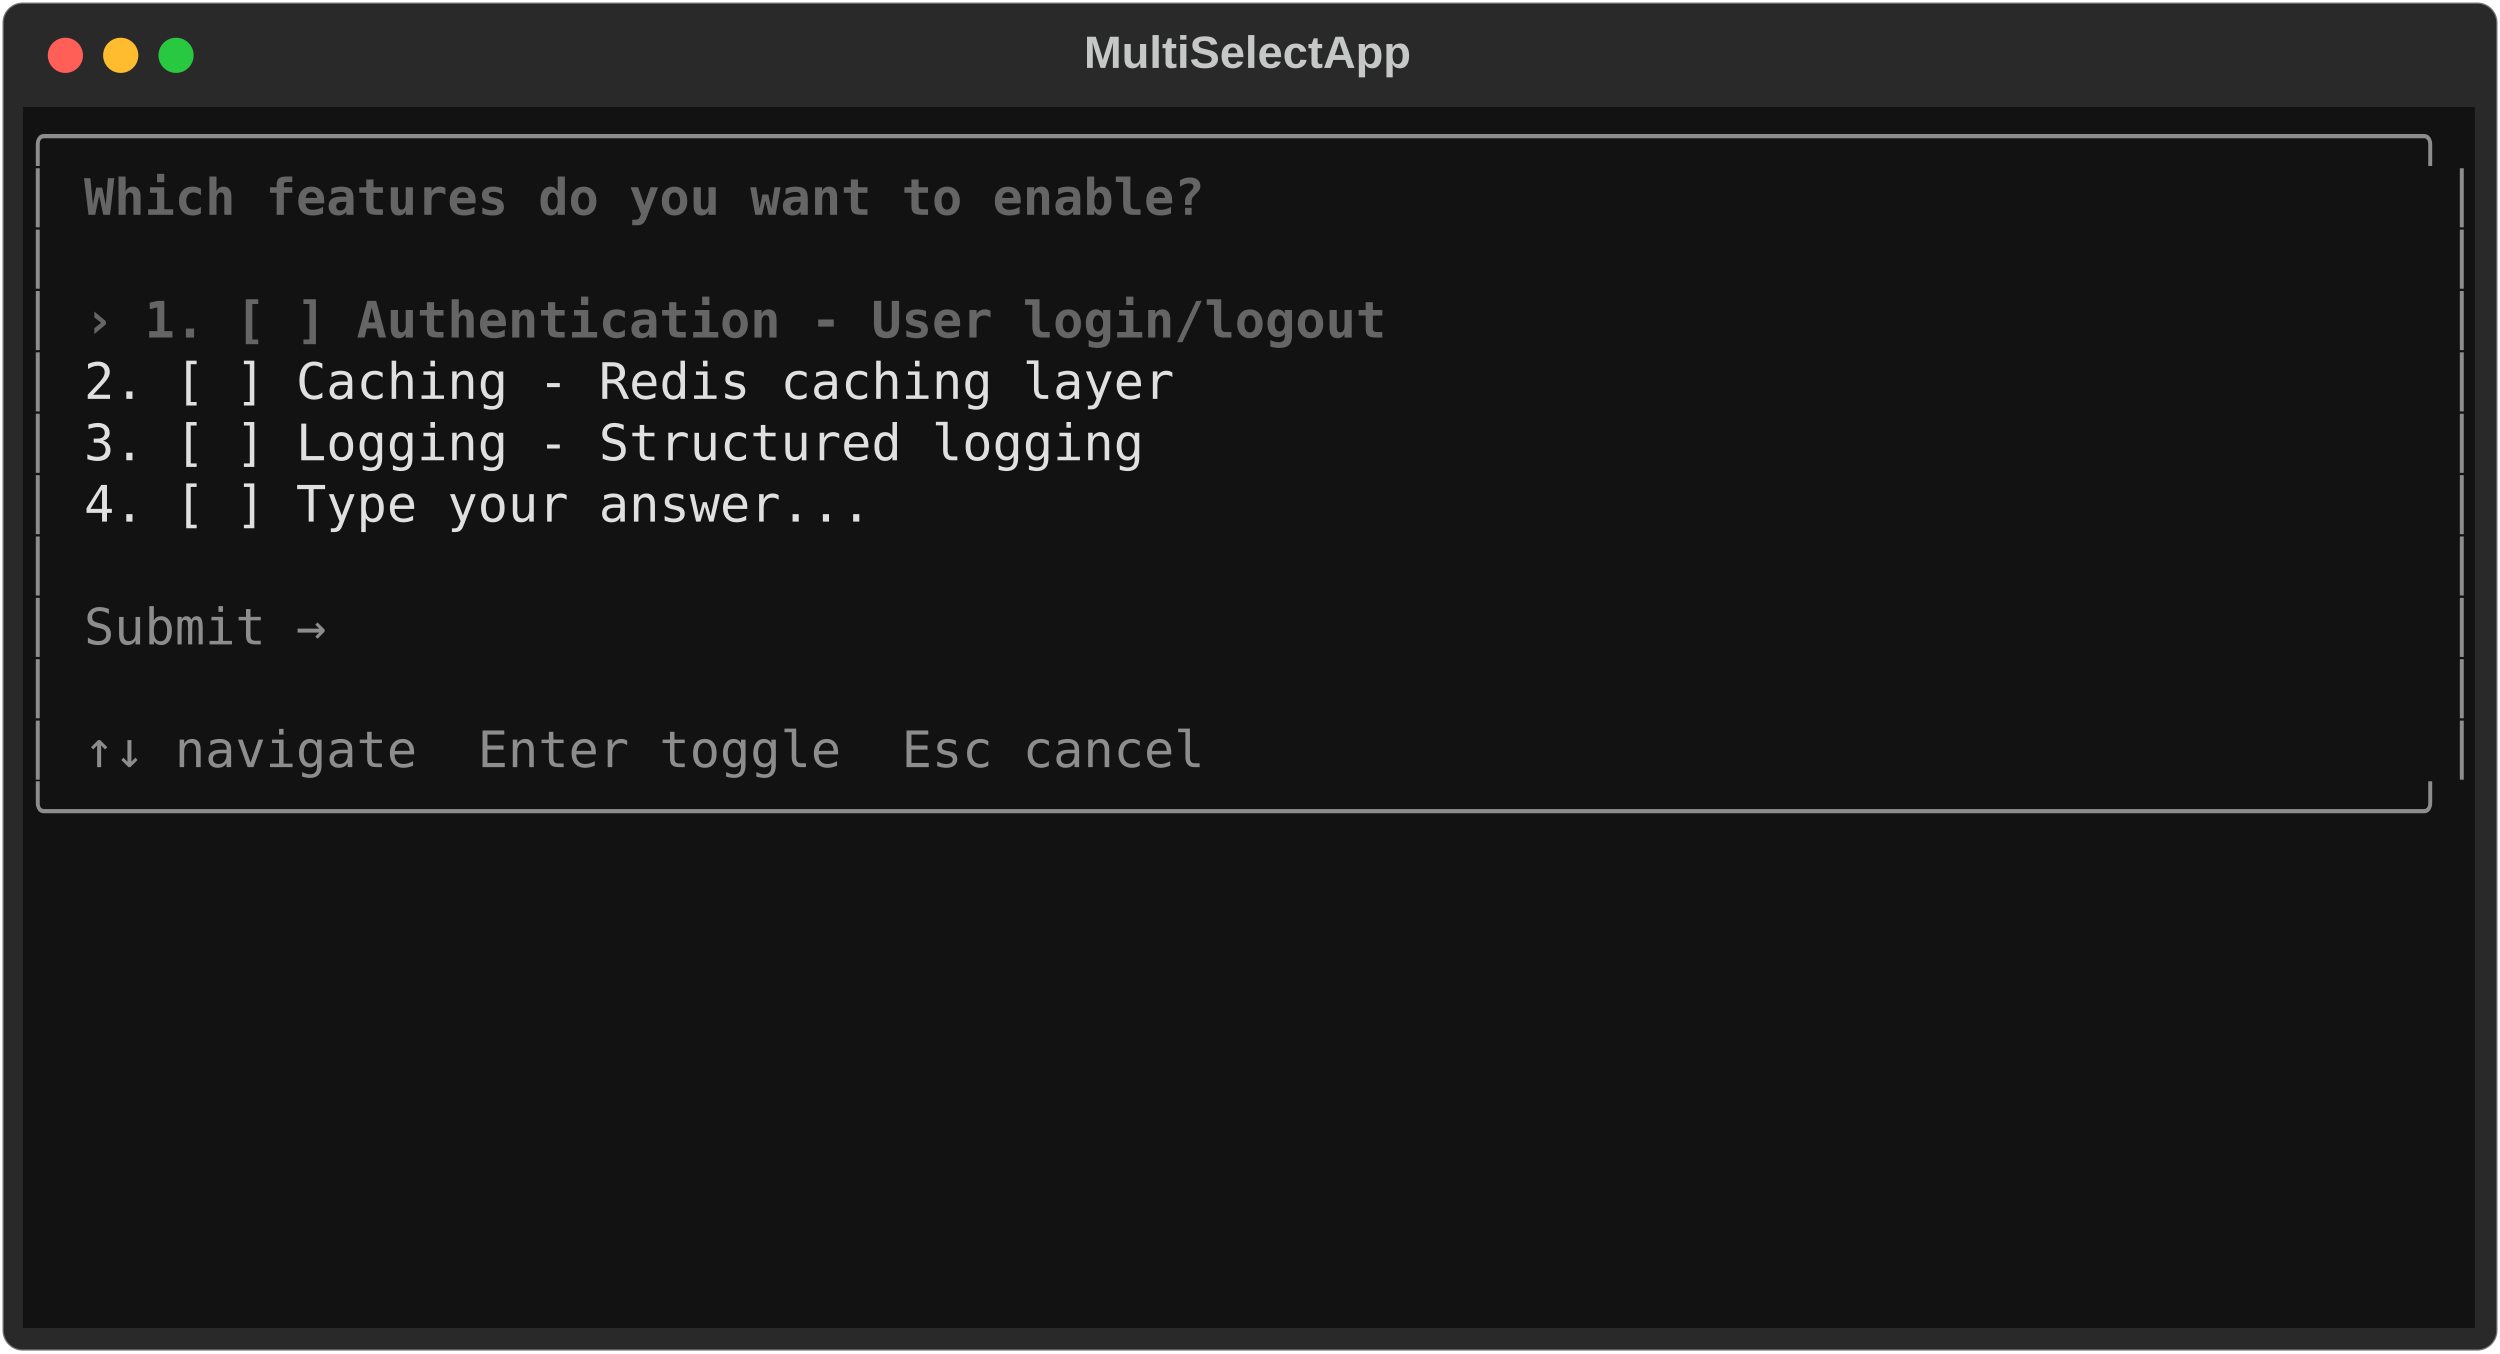
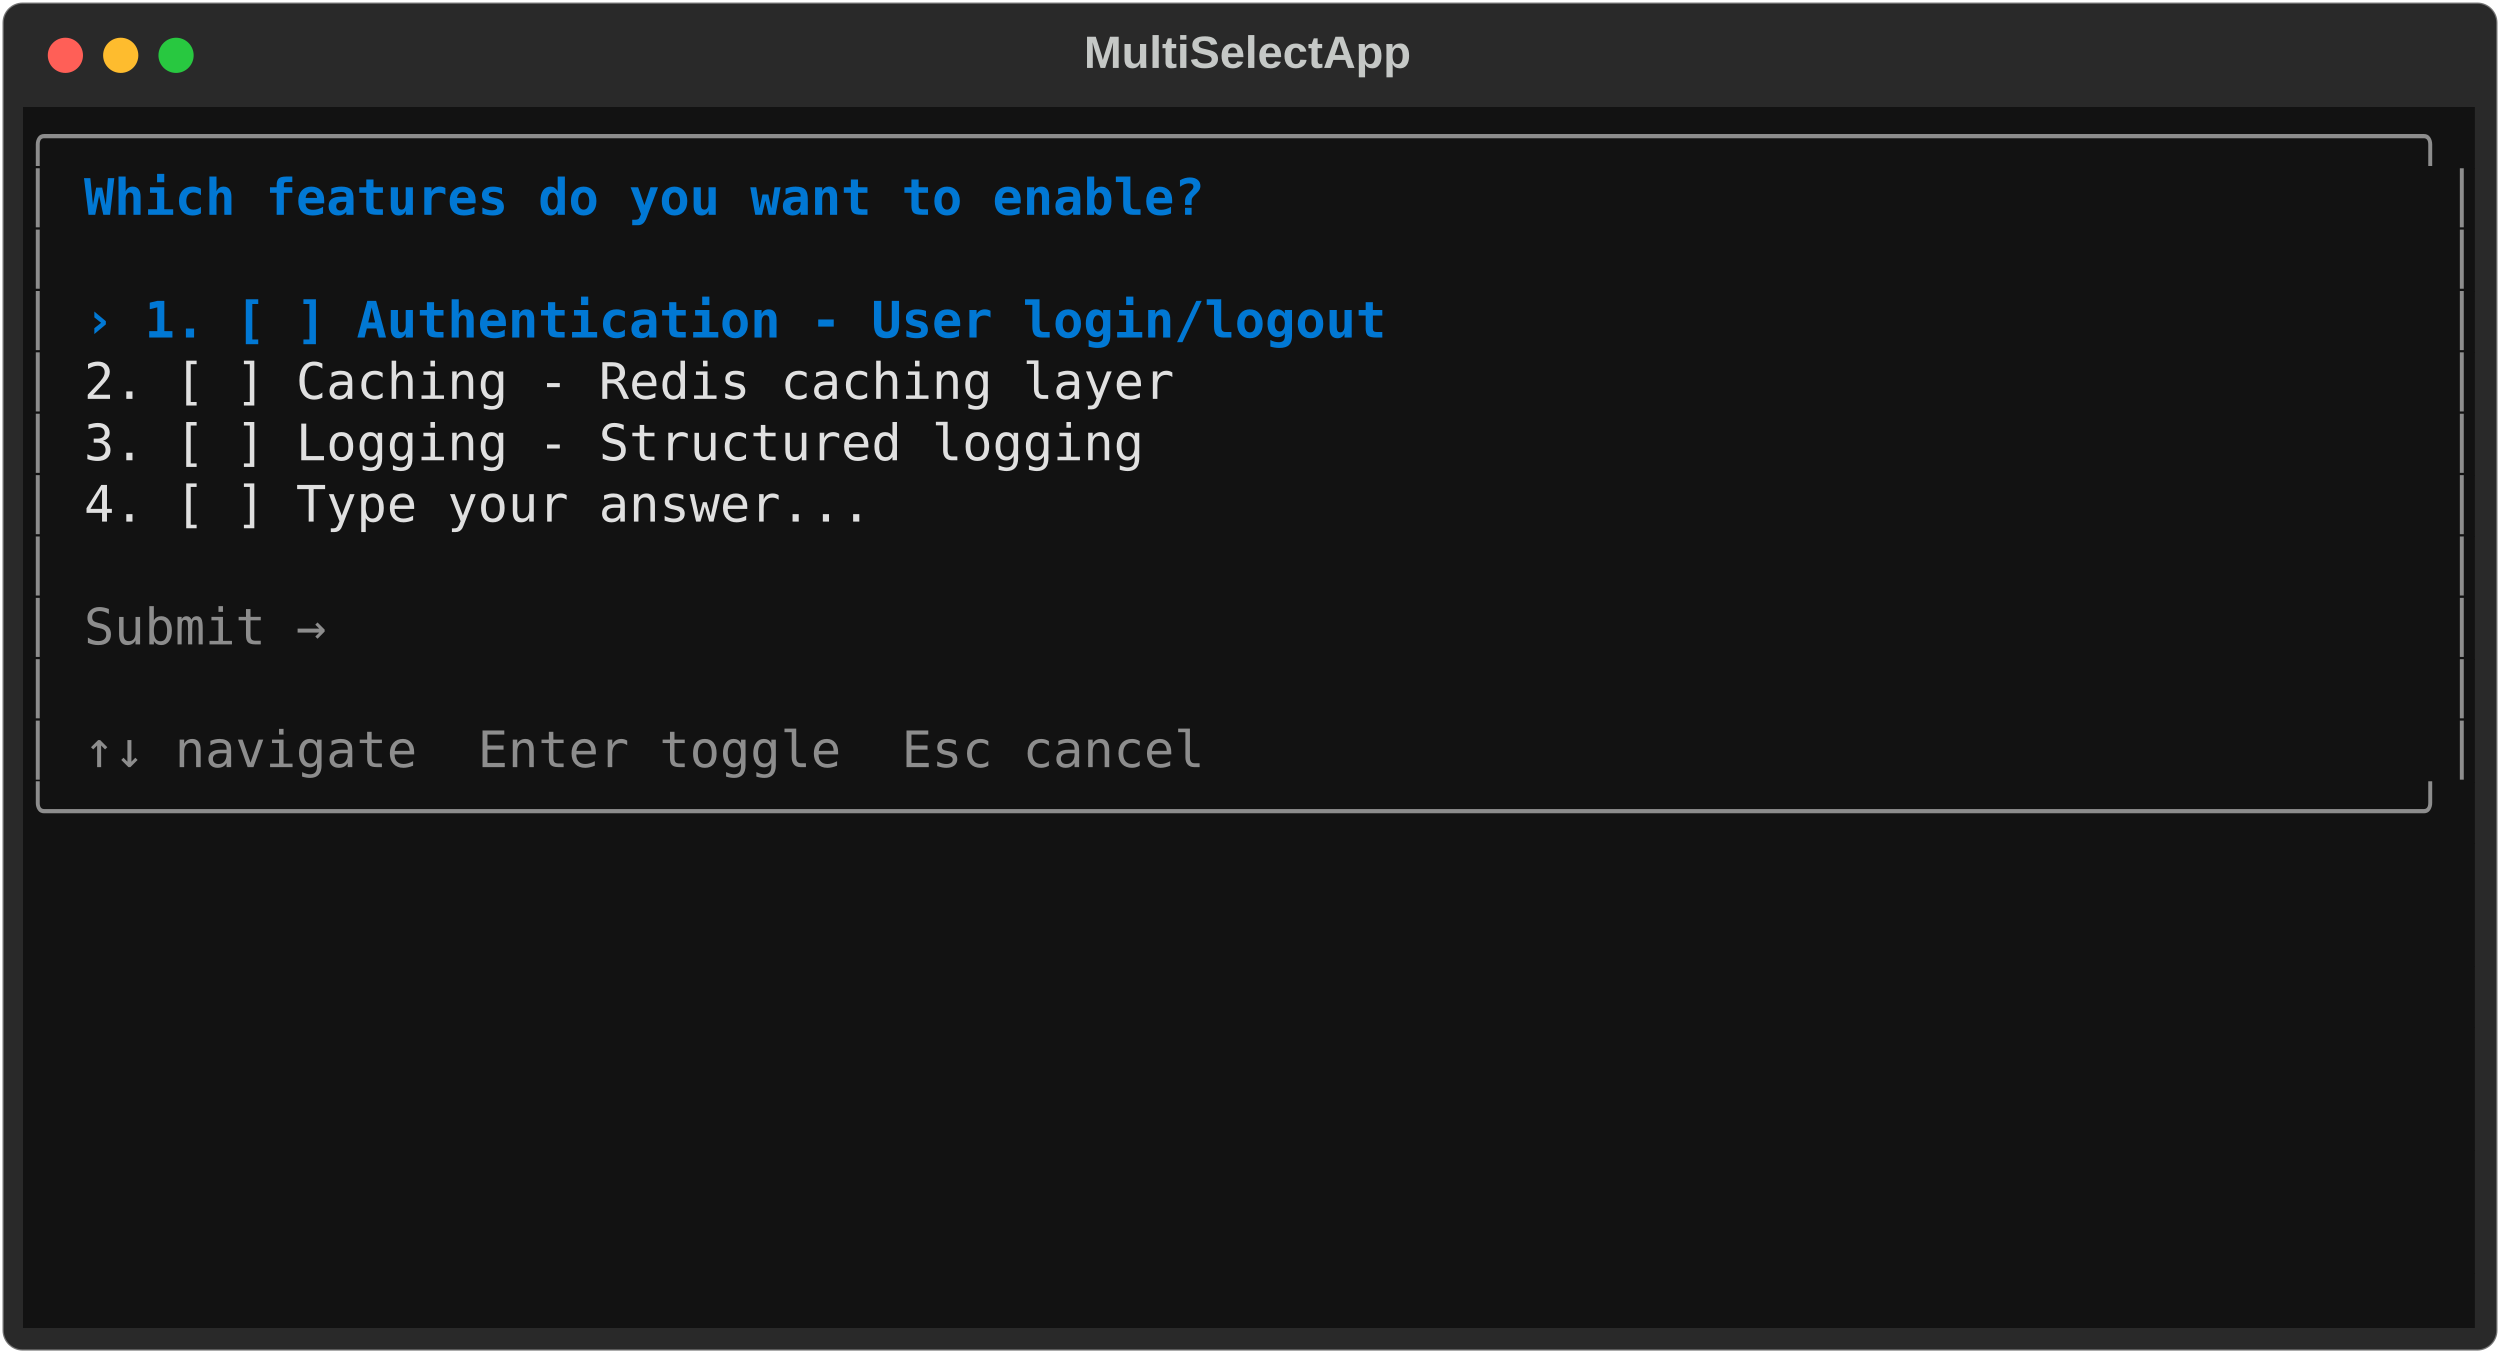
<svg xmlns="http://www.w3.org/2000/svg" class="rich-terminal" viewBox="0 0 994 538.0">
  <style>

    @font-face {
        font-family: "Fira Code";
        src: local("FiraCode-Regular"),
                url("https://cdnjs.cloudflare.com/ajax/libs/firacode/6.2.0/woff2/FiraCode-Regular.woff2") format("woff2"),
                url("https://cdnjs.cloudflare.com/ajax/libs/firacode/6.2.0/woff/FiraCode-Regular.woff") format("woff");
        font-style: normal;
        font-weight: 400;
    }
    @font-face {
        font-family: "Fira Code";
        src: local("FiraCode-Bold"),
                url("https://cdnjs.cloudflare.com/ajax/libs/firacode/6.2.0/woff2/FiraCode-Bold.woff2") format("woff2"),
                url("https://cdnjs.cloudflare.com/ajax/libs/firacode/6.2.0/woff/FiraCode-Bold.woff") format("woff");
        font-style: bold;
        font-weight: 700;
    }

    .terminal-matrix {
        font-family: Fira Code, monospace;
        font-size: 20px;
        line-height: 24.4px;
        font-variant-east-asian: full-width;
    }

    .terminal-title {
        font-size: 18px;
        font-weight: bold;
        font-family: arial;
    }

    .terminal-r1 { fill: #8d8d8d }
.terminal-r2 { fill: #c5c8c6 }
- .terminal-r3 { fill: #656565;font-weight: bold }
+ .terminal-r3 { fill: #0178d4;font-weight: bold }
.terminal-r4 { fill: #e0e0e0 }
    </style>
  <defs>
    <clipPath id="terminal-clip-terminal">
      <rect x="0" y="0" width="975.0" height="487.0" />
    </clipPath>
    <clipPath id="terminal-line-0">
      <rect x="0" y="1.5" width="976" height="24.65" />
    </clipPath>
    <clipPath id="terminal-line-1">
      <rect x="0" y="25.9" width="976" height="24.65" />
    </clipPath>
    <clipPath id="terminal-line-2">
      <rect x="0" y="50.3" width="976" height="24.65" />
    </clipPath>
    <clipPath id="terminal-line-3">
      <rect x="0" y="74.7" width="976" height="24.65" />
    </clipPath>
    <clipPath id="terminal-line-4">
      <rect x="0" y="99.1" width="976" height="24.65" />
    </clipPath>
    <clipPath id="terminal-line-5">
      <rect x="0" y="123.5" width="976" height="24.65" />
    </clipPath>
    <clipPath id="terminal-line-6">
      <rect x="0" y="147.9" width="976" height="24.65" />
    </clipPath>
    <clipPath id="terminal-line-7">
      <rect x="0" y="172.3" width="976" height="24.65" />
    </clipPath>
    <clipPath id="terminal-line-8">
      <rect x="0" y="196.7" width="976" height="24.65" />
    </clipPath>
    <clipPath id="terminal-line-9">
      <rect x="0" y="221.1" width="976" height="24.65" />
    </clipPath>
    <clipPath id="terminal-line-10">
      <rect x="0" y="245.5" width="976" height="24.65" />
    </clipPath>
    <clipPath id="terminal-line-11">
      <rect x="0" y="269.9" width="976" height="24.65" />
    </clipPath>
    <clipPath id="terminal-line-12">
      <rect x="0" y="294.3" width="976" height="24.65" />
    </clipPath>
    <clipPath id="terminal-line-13">
      <rect x="0" y="318.7" width="976" height="24.65" />
    </clipPath>
    <clipPath id="terminal-line-14">
      <rect x="0" y="343.1" width="976" height="24.65" />
    </clipPath>
    <clipPath id="terminal-line-15">
      <rect x="0" y="367.5" width="976" height="24.65" />
    </clipPath>
    <clipPath id="terminal-line-16">
      <rect x="0" y="391.9" width="976" height="24.65" />
    </clipPath>
    <clipPath id="terminal-line-17">
      <rect x="0" y="416.3" width="976" height="24.65" />
    </clipPath>
    <clipPath id="terminal-line-18">
      <rect x="0" y="440.7" width="976" height="24.65" />
    </clipPath>
  </defs>
  <rect fill="#292929" stroke="rgba(255,255,255,0.35)" stroke-width="1" x="1" y="1" width="992" height="536" rx="8" />
  <text class="terminal-title" fill="#c5c8c6" text-anchor="middle" x="496" y="27">MultiSelectApp</text>
  <g transform="translate(26,22)">
    <circle cx="0" cy="0" r="7" fill="#ff5f57" />
    <circle cx="22" cy="0" r="7" fill="#febc2e" />
    <circle cx="44" cy="0" r="7" fill="#28c840" />
  </g>
  <g transform="translate(9, 41)" clip-path="url(#terminal-clip-terminal)">
    <rect fill="#121212" x="0" y="1.5" width="976" height="24.65" shape-rendering="crispEdges" />
    <rect fill="#121212" x="0" y="25.9" width="12.2" height="24.65" shape-rendering="crispEdges" />
    <rect fill="#121212" x="12.2" y="25.9" width="12.2" height="24.65" shape-rendering="crispEdges" />
    <rect fill="#121212" x="24.4" y="25.9" width="451.4" height="24.65" shape-rendering="crispEdges" />
    <rect fill="#121212" x="475.8" y="25.9" width="488" height="24.65" shape-rendering="crispEdges" />
    <rect fill="#121212" x="963.8" y="25.9" width="12.2" height="24.65" shape-rendering="crispEdges" />
    <rect fill="#121212" x="0" y="50.3" width="12.2" height="24.65" shape-rendering="crispEdges" />
    <rect fill="#121212" x="12.2" y="50.3" width="951.6" height="24.65" shape-rendering="crispEdges" />
    <rect fill="#121212" x="963.8" y="50.3" width="12.2" height="24.65" shape-rendering="crispEdges" />
    <rect fill="#121212" x="0" y="74.7" width="12.2" height="24.65" shape-rendering="crispEdges" />
    <rect fill="#121212" x="12.2" y="74.7" width="12.2" height="24.65" shape-rendering="crispEdges" />
    <rect fill="#121212" x="24.4" y="74.7" width="524.6" height="24.65" shape-rendering="crispEdges" />
    <rect fill="#121212" x="549" y="74.7" width="414.8" height="24.65" shape-rendering="crispEdges" />
    <rect fill="#121212" x="963.8" y="74.7" width="12.2" height="24.65" shape-rendering="crispEdges" />
    <rect fill="#121212" x="0" y="99.1" width="12.2" height="24.65" shape-rendering="crispEdges" />
    <rect fill="#121212" x="12.2" y="99.1" width="12.2" height="24.65" shape-rendering="crispEdges" />
    <rect fill="#121212" x="24.4" y="99.1" width="463.6" height="24.65" shape-rendering="crispEdges" />
    <rect fill="#121212" x="488" y="99.1" width="475.8" height="24.65" shape-rendering="crispEdges" />
    <rect fill="#121212" x="963.8" y="99.1" width="12.2" height="24.65" shape-rendering="crispEdges" />
    <rect fill="#121212" x="0" y="123.5" width="12.2" height="24.65" shape-rendering="crispEdges" />
    <rect fill="#121212" x="12.2" y="123.5" width="12.2" height="24.65" shape-rendering="crispEdges" />
    <rect fill="#121212" x="24.4" y="123.5" width="451.4" height="24.65" shape-rendering="crispEdges" />
    <rect fill="#121212" x="475.8" y="123.5" width="488" height="24.65" shape-rendering="crispEdges" />
    <rect fill="#121212" x="963.8" y="123.5" width="12.2" height="24.65" shape-rendering="crispEdges" />
    <rect fill="#121212" x="0" y="147.9" width="12.2" height="24.65" shape-rendering="crispEdges" />
    <rect fill="#121212" x="12.2" y="147.9" width="12.2" height="24.65" shape-rendering="crispEdges" />
    <rect fill="#121212" x="24.4" y="147.9" width="341.6" height="24.65" shape-rendering="crispEdges" />
    <rect fill="#121212" x="366" y="147.9" width="597.8" height="24.65" shape-rendering="crispEdges" />
    <rect fill="#121212" x="963.8" y="147.9" width="12.2" height="24.65" shape-rendering="crispEdges" />
    <rect fill="#121212" x="0" y="172.3" width="12.2" height="24.65" shape-rendering="crispEdges" />
    <rect fill="#121212" x="12.2" y="172.3" width="951.6" height="24.65" shape-rendering="crispEdges" />
    <rect fill="#121212" x="963.8" y="172.3" width="12.2" height="24.65" shape-rendering="crispEdges" />
    <rect fill="#121212" x="0" y="196.7" width="12.2" height="24.65" shape-rendering="crispEdges" />
    <rect fill="#121212" x="12.2" y="196.7" width="12.2" height="24.65" shape-rendering="crispEdges" />
    <rect fill="#121212" x="24.4" y="196.7" width="158.6" height="24.65" shape-rendering="crispEdges" />
    <rect fill="#121212" x="183" y="196.7" width="780.8" height="24.65" shape-rendering="crispEdges" />
    <rect fill="#121212" x="963.8" y="196.7" width="12.2" height="24.65" shape-rendering="crispEdges" />
    <rect fill="#121212" x="0" y="221.1" width="12.2" height="24.65" shape-rendering="crispEdges" />
    <rect fill="#121212" x="12.2" y="221.1" width="951.6" height="24.65" shape-rendering="crispEdges" />
    <rect fill="#121212" x="963.8" y="221.1" width="12.2" height="24.65" shape-rendering="crispEdges" />
    <rect fill="#121212" x="0" y="245.5" width="12.2" height="24.65" shape-rendering="crispEdges" />
    <rect fill="#121212" x="12.2" y="245.5" width="12.2" height="24.65" shape-rendering="crispEdges" />
    <rect fill="#121212" x="24.4" y="245.5" width="451.4" height="24.65" shape-rendering="crispEdges" />
    <rect fill="#121212" x="475.8" y="245.5" width="488" height="24.65" shape-rendering="crispEdges" />
    <rect fill="#121212" x="963.8" y="245.5" width="12.2" height="24.65" shape-rendering="crispEdges" />
    <rect fill="#121212" x="0" y="269.9" width="976" height="24.65" shape-rendering="crispEdges" />
    <rect fill="#121212" x="0" y="294.3" width="976" height="24.65" shape-rendering="crispEdges" />
    <rect fill="#121212" x="0" y="318.7" width="976" height="24.65" shape-rendering="crispEdges" />
    <rect fill="#121212" x="0" y="343.1" width="976" height="24.65" shape-rendering="crispEdges" />
    <rect fill="#121212" x="0" y="367.5" width="976" height="24.65" shape-rendering="crispEdges" />
    <rect fill="#121212" x="0" y="391.9" width="976" height="24.65" shape-rendering="crispEdges" />
    <rect fill="#121212" x="0" y="416.3" width="976" height="24.65" shape-rendering="crispEdges" />
    <rect fill="#121212" x="0" y="440.7" width="976" height="24.65" shape-rendering="crispEdges" />
    <rect fill="#121212" x="0" y="465.1" width="976" height="24.65" shape-rendering="crispEdges" />
    <g class="terminal-matrix">
      <text class="terminal-r1" x="0" y="20" textLength="976" clip-path="url(#terminal-line-0)">╭──────────────────────────────────────────────────────────────────────────────╮</text>
      <text class="terminal-r2" x="976" y="20" textLength="12.2" clip-path="url(#terminal-line-0)">
</text>
      <text class="terminal-r1" x="0" y="44.4" textLength="12.2" clip-path="url(#terminal-line-1)">│</text>
      <text class="terminal-r3" x="24.4" y="44.4" textLength="451.4" clip-path="url(#terminal-line-1)">Which features do you want to enable?</text>
      <text class="terminal-r1" x="963.8" y="44.4" textLength="12.2" clip-path="url(#terminal-line-1)">│</text>
      <text class="terminal-r2" x="976" y="44.4" textLength="12.2" clip-path="url(#terminal-line-1)">
</text>
      <text class="terminal-r1" x="0" y="68.8" textLength="12.2" clip-path="url(#terminal-line-2)">│</text>
      <text class="terminal-r1" x="963.8" y="68.8" textLength="12.2" clip-path="url(#terminal-line-2)">│</text>
      <text class="terminal-r2" x="976" y="68.8" textLength="12.2" clip-path="url(#terminal-line-2)">
</text>
      <text class="terminal-r1" x="0" y="93.2" textLength="12.2" clip-path="url(#terminal-line-3)">│</text>
      <text class="terminal-r3" x="24.4" y="93.2" textLength="524.6" clip-path="url(#terminal-line-3)">› 1. [ ] Authentication - User login/logout</text>
      <text class="terminal-r1" x="963.8" y="93.2" textLength="12.2" clip-path="url(#terminal-line-3)">│</text>
      <text class="terminal-r2" x="976" y="93.2" textLength="12.2" clip-path="url(#terminal-line-3)">
</text>
      <text class="terminal-r1" x="0" y="117.6" textLength="12.2" clip-path="url(#terminal-line-4)">│</text>
      <text class="terminal-r4" x="24.4" y="117.6" textLength="463.6" clip-path="url(#terminal-line-4)">  2. [ ] Caching - Redis caching layer</text>
      <text class="terminal-r1" x="963.8" y="117.6" textLength="12.2" clip-path="url(#terminal-line-4)">│</text>
      <text class="terminal-r2" x="976" y="117.6" textLength="12.2" clip-path="url(#terminal-line-4)">
</text>
      <text class="terminal-r1" x="0" y="142" textLength="12.2" clip-path="url(#terminal-line-5)">│</text>
      <text class="terminal-r4" x="24.4" y="142" textLength="451.4" clip-path="url(#terminal-line-5)">  3. [ ] Logging - Structured logging</text>
      <text class="terminal-r1" x="963.8" y="142" textLength="12.2" clip-path="url(#terminal-line-5)">│</text>
      <text class="terminal-r2" x="976" y="142" textLength="12.2" clip-path="url(#terminal-line-5)">
</text>
      <text class="terminal-r1" x="0" y="166.4" textLength="12.2" clip-path="url(#terminal-line-6)">│</text>
      <text class="terminal-r4" x="24.4" y="166.4" textLength="341.6" clip-path="url(#terminal-line-6)">  4. [ ] Type your answer...</text>
      <text class="terminal-r1" x="963.8" y="166.4" textLength="12.2" clip-path="url(#terminal-line-6)">│</text>
      <text class="terminal-r2" x="976" y="166.4" textLength="12.2" clip-path="url(#terminal-line-6)">
</text>
      <text class="terminal-r1" x="0" y="190.8" textLength="12.2" clip-path="url(#terminal-line-7)">│</text>
      <text class="terminal-r1" x="963.8" y="190.8" textLength="12.2" clip-path="url(#terminal-line-7)">│</text>
      <text class="terminal-r2" x="976" y="190.8" textLength="12.2" clip-path="url(#terminal-line-7)">
</text>
      <text class="terminal-r1" x="0" y="215.2" textLength="12.2" clip-path="url(#terminal-line-8)">│</text>
      <text class="terminal-r1" x="24.4" y="215.2" textLength="158.6" clip-path="url(#terminal-line-8)">     Submit →</text>
      <text class="terminal-r1" x="963.8" y="215.2" textLength="12.2" clip-path="url(#terminal-line-8)">│</text>
      <text class="terminal-r2" x="976" y="215.2" textLength="12.2" clip-path="url(#terminal-line-8)">
</text>
      <text class="terminal-r1" x="0" y="239.6" textLength="12.2" clip-path="url(#terminal-line-9)">│</text>
      <text class="terminal-r1" x="963.8" y="239.6" textLength="12.2" clip-path="url(#terminal-line-9)">│</text>
      <text class="terminal-r2" x="976" y="239.6" textLength="12.2" clip-path="url(#terminal-line-9)">
</text>
      <text class="terminal-r1" x="0" y="264" textLength="12.2" clip-path="url(#terminal-line-10)">│</text>
      <text class="terminal-r1" x="24.4" y="264" textLength="451.4" clip-path="url(#terminal-line-10)">↑↓ navigate  Enter toggle  Esc cancel</text>
      <text class="terminal-r1" x="963.8" y="264" textLength="12.2" clip-path="url(#terminal-line-10)">│</text>
      <text class="terminal-r2" x="976" y="264" textLength="12.2" clip-path="url(#terminal-line-10)">
</text>
      <text class="terminal-r1" x="0" y="288.4" textLength="976" clip-path="url(#terminal-line-11)">╰──────────────────────────────────────────────────────────────────────────────╯</text>
      <text class="terminal-r2" x="976" y="288.4" textLength="12.2" clip-path="url(#terminal-line-11)">
</text>
      <text class="terminal-r2" x="976" y="312.8" textLength="12.2" clip-path="url(#terminal-line-12)">
</text>
      <text class="terminal-r2" x="976" y="337.2" textLength="12.2" clip-path="url(#terminal-line-13)">
</text>
      <text class="terminal-r2" x="976" y="361.6" textLength="12.2" clip-path="url(#terminal-line-14)">
</text>
      <text class="terminal-r2" x="976" y="386" textLength="12.2" clip-path="url(#terminal-line-15)">
</text>
      <text class="terminal-r2" x="976" y="410.4" textLength="12.2" clip-path="url(#terminal-line-16)">
</text>
      <text class="terminal-r2" x="976" y="434.8" textLength="12.2" clip-path="url(#terminal-line-17)">
</text>
      <text class="terminal-r2" x="976" y="459.2" textLength="12.2" clip-path="url(#terminal-line-18)">
</text>
    </g>
  </g>
</svg>
